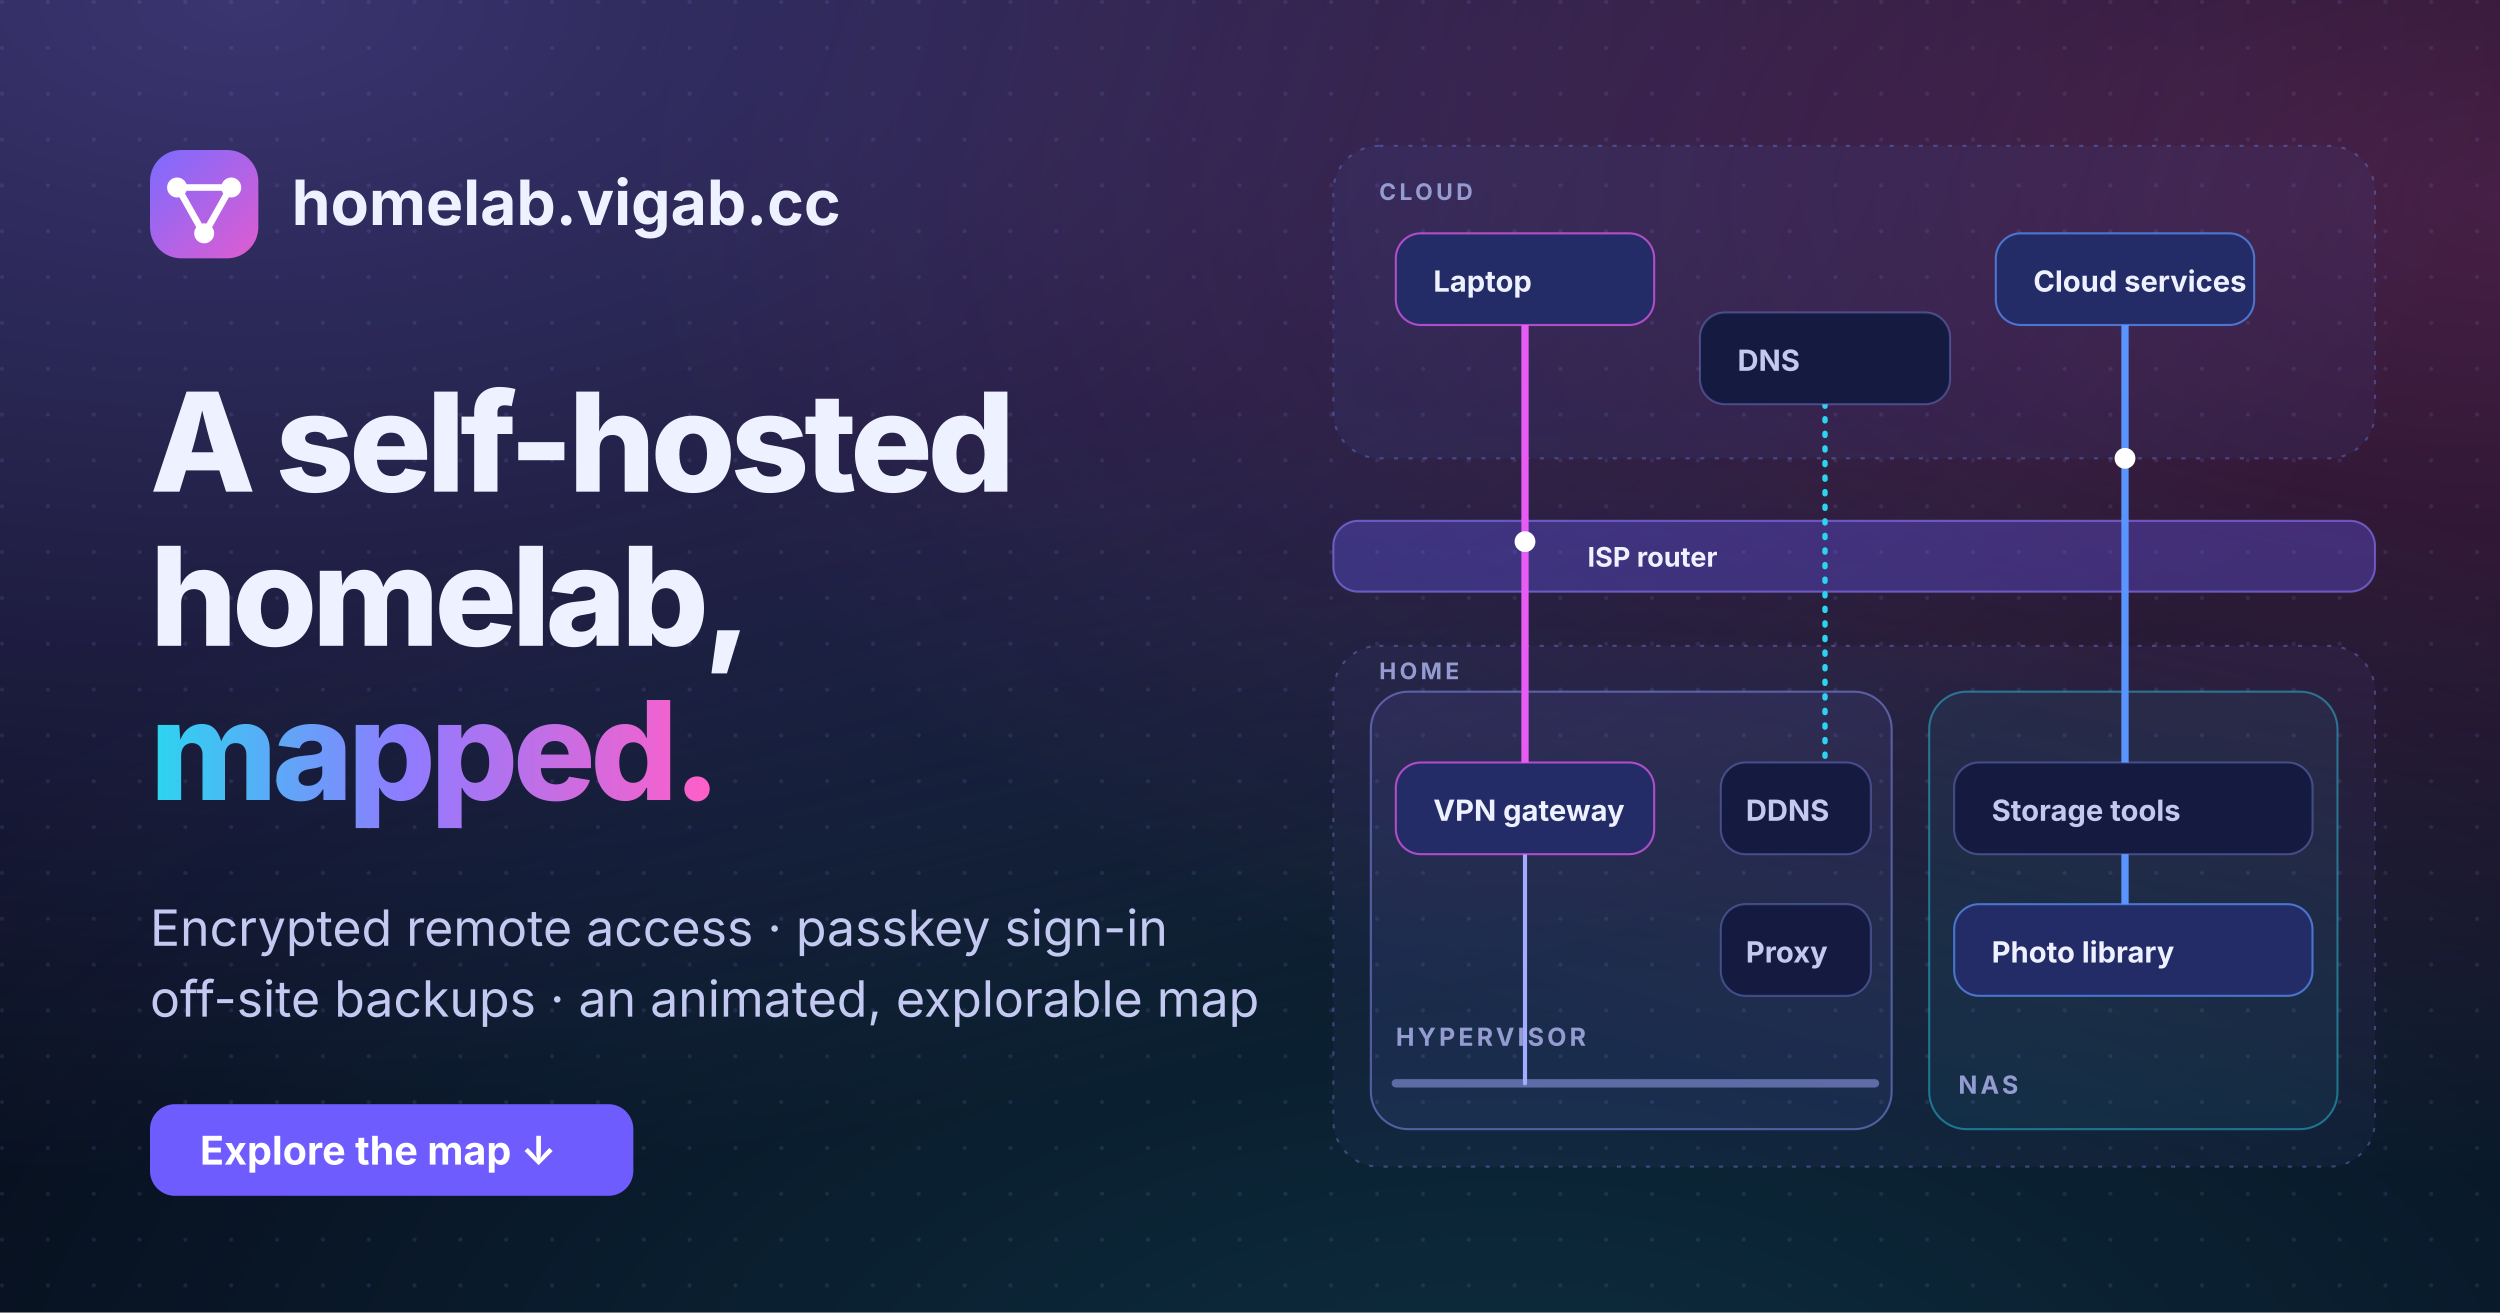
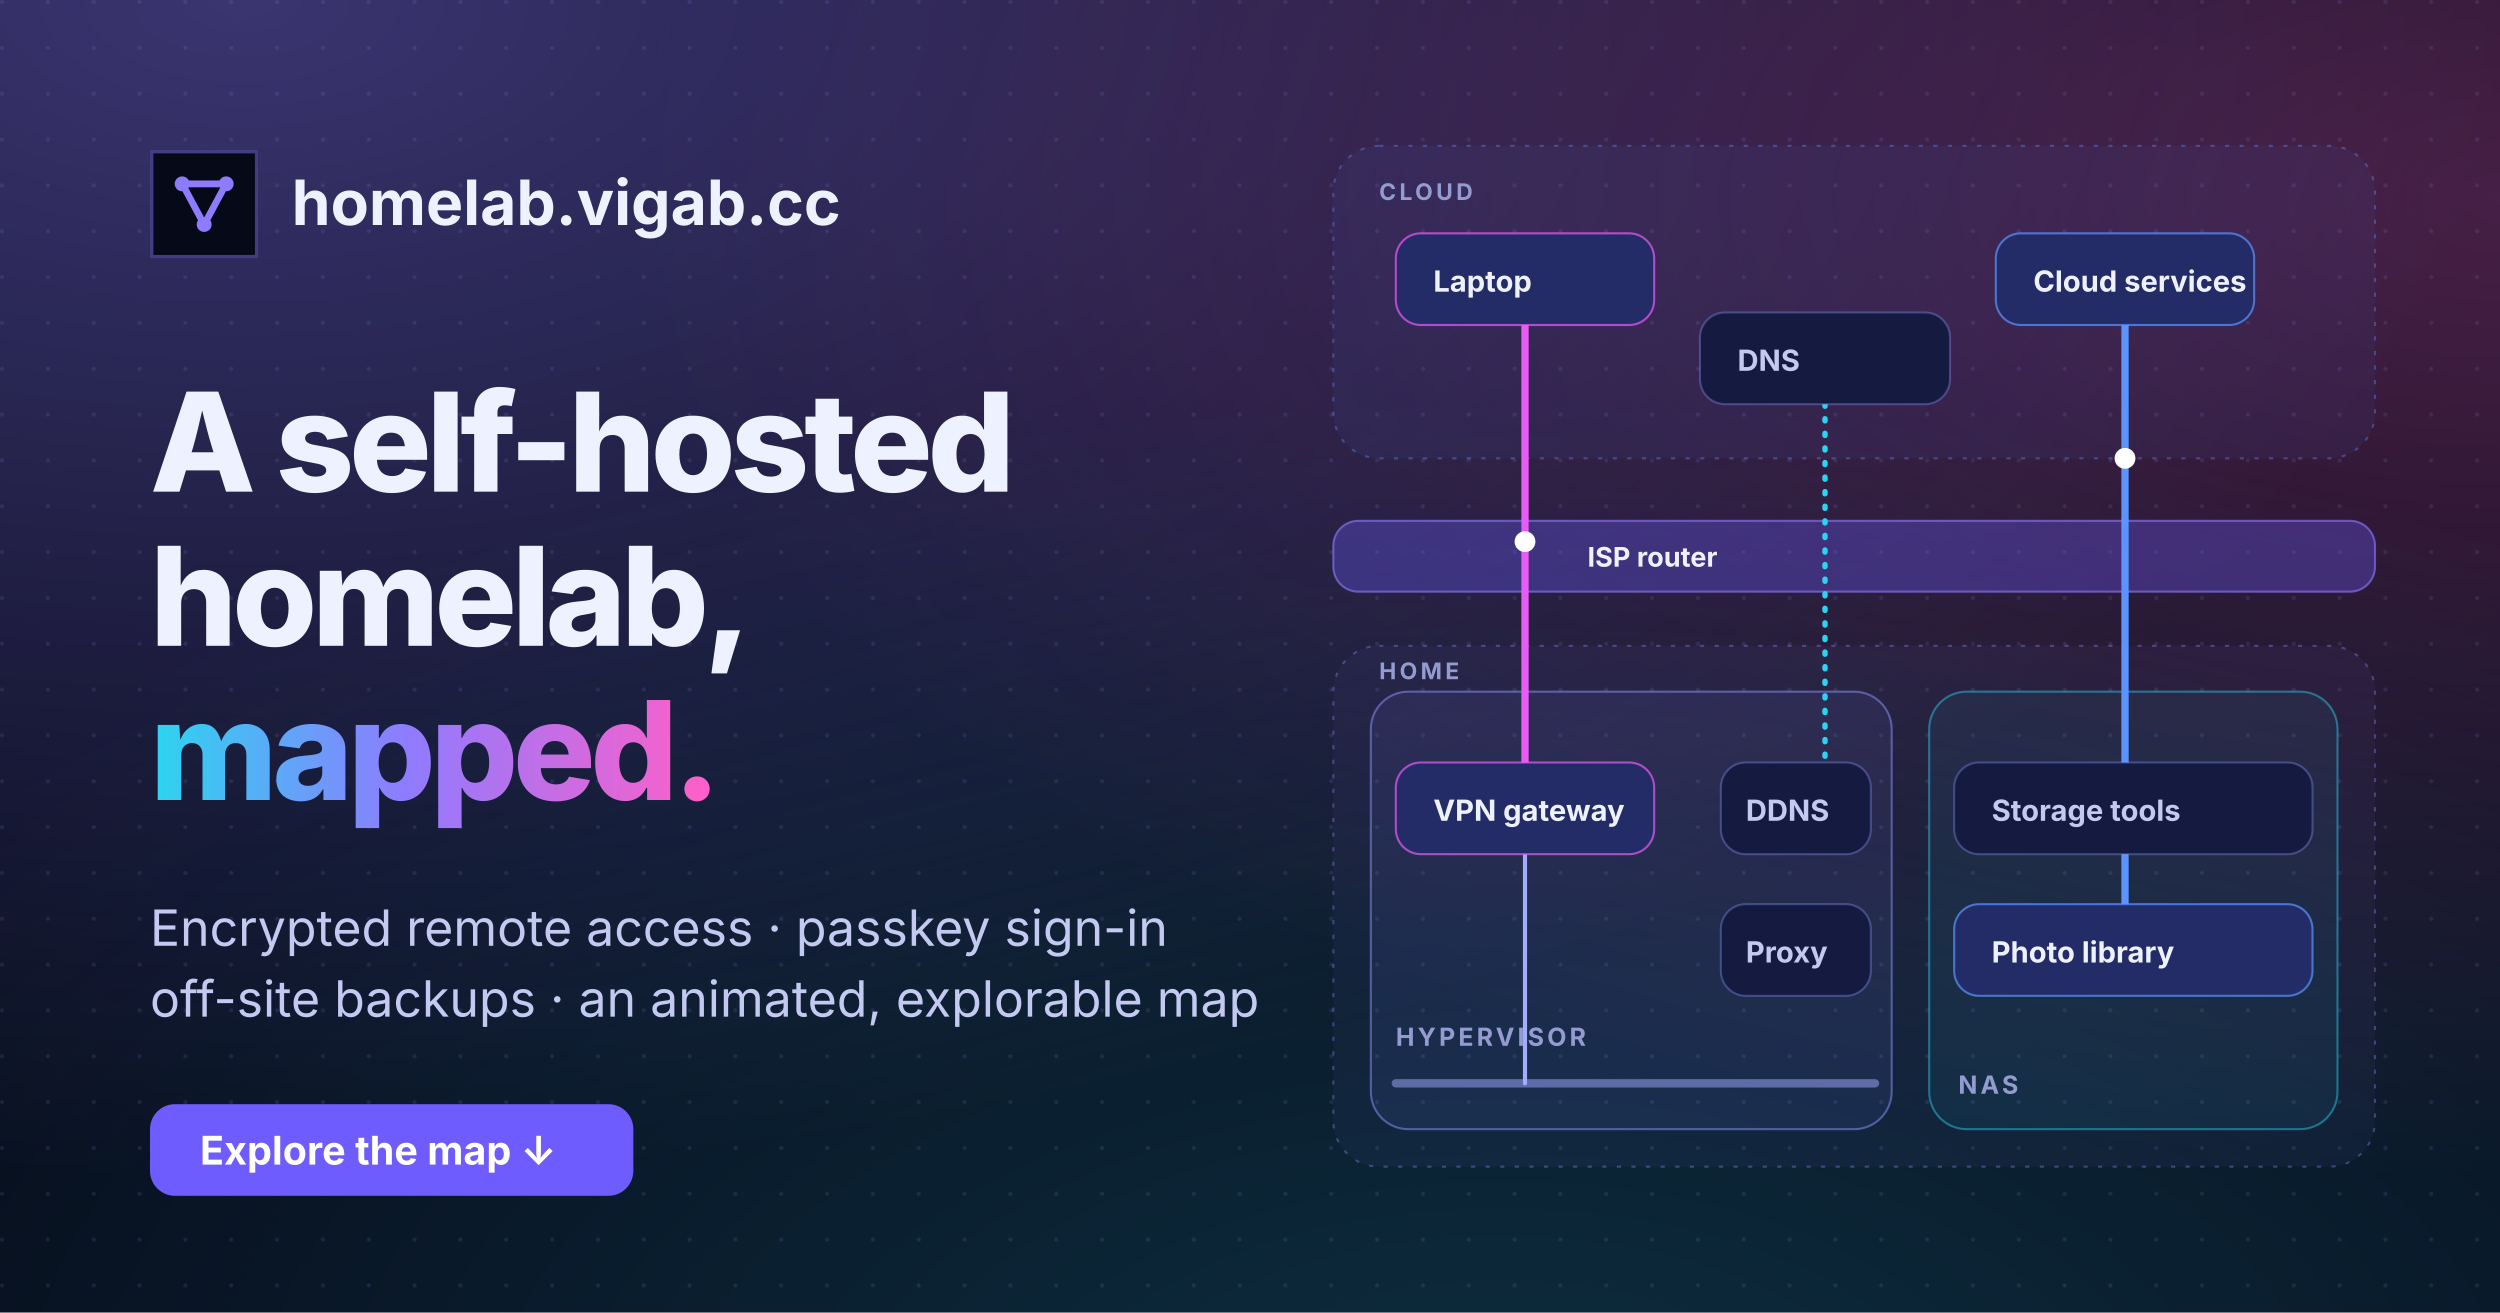
<svg xmlns="http://www.w3.org/2000/svg" width="1200" height="630" viewBox="0 0 1200 630">
  <defs>
    <radialGradient id="a" cx="0.1" cy="0" r="0.9">
      <stop offset="0" stop-color="#8f7bff" stop-opacity="0.38" />
      <stop offset="1" stop-color="#8f7bff" stop-opacity="0" />
    </radialGradient>
    <radialGradient id="b" cx="1" cy="0.15" r="0.75">
      <stop offset="0" stop-color="#ff5fc8" stop-opacity="0.26" />
      <stop offset="1" stop-color="#ff5fc8" stop-opacity="0" />
    </radialGradient>
    <radialGradient id="c" cx="0.6" cy="1.1" r="0.8">
      <stop offset="0" stop-color="#2ed3f0" stop-opacity="0.18" />
      <stop offset="1" stop-color="#2ed3f0" stop-opacity="0" />
    </radialGradient>
    <pattern id="dots" width="22" height="22" patternUnits="userSpaceOnUse">
      <circle cx="1" cy="1" r="1" fill="#96a5ff" fill-opacity="0.12" />
    </pattern>
    <linearGradient id="t" x1="0" y1="0" x2="1" y2="0">
      <stop offset="0" stop-color="#2ed3f0" />
      <stop offset="0.45" stop-color="#8f7bff" />
      <stop offset="1" stop-color="#ff5fc8" />
    </linearGradient>
-     <linearGradient id="m" x1="0" y1="0" x2="1" y2="1">
-       <stop offset="0" stop-color="#7b6bff" />
-       <stop offset="1" stop-color="#e05cd0" />
-     </linearGradient>
    <filter id="glow" x="-20%" y="-20%" width="140%" height="140%">
      <feGaussianBlur stdDeviation="6" />
    </filter>
  </defs>
  <rect width="1200" height="630" fill="#060918" />
  <rect width="1200" height="630" fill="url(#a)" />
  <rect width="1200" height="630" fill="url(#b)" />
  <rect width="1200" height="630" fill="url(#c)" />
  <rect width="1200" height="630" fill="url(#dots)" />
  <g font-family="Inter, 'Segoe UI', system-ui, -apple-system, Roboto, Arial, sans-serif">
-     <rect x="72" y="72" width="52" height="52" rx="15" fill="url(#m)" />
-     <g fill="none" stroke="#fff" stroke-width="3.2" stroke-linecap="round">
-       <path d="M89 90h18M87 93l9 16M109 93l-9 16" />
-     </g>
-     <g fill="#fff">
-       <circle cx="85" cy="90" r="4.8" />
-       <circle cx="111" cy="90" r="4.8" />
-       <circle cx="98" cy="112" r="4.8" />
+     <g transform="translate(72 72) scale(1.625)">
+       <rect width="32" height="32" fill="#060918" />
+       <rect x="0.5" y="0.5" width="31" height="31" fill="none" stroke="#8f7bff" stroke-opacity="0.45" />
+       <g transform="translate(4 4)" stroke="#8f7bff" stroke-width="2" stroke-linecap="round" stroke-linejoin="round">
+         <path d="M7.7 6h8.6M6.6 8l4.3 8M17.4 8l-4.3 8" fill="none" />
+         <g fill="#8f7bff" stroke="none">
+           <circle cx="5.5" cy="6" r="2.2" />
+           <circle cx="18.5" cy="6" r="2.2" />
+           <circle cx="12" cy="18" r="2.2" />
+         </g>
+       </g>
    </g>
    <text x="140" y="108" font-size="30" font-weight="700" fill="#eef1ff">homelab.vigab.cc</text>
    <text x="72" y="236" font-size="66" font-weight="800" fill="#eef1ff" letter-spacing="-2.5">A self-hosted</text>
    <text x="72" y="310" font-size="66" font-weight="800" fill="#eef1ff" letter-spacing="-2.5">homelab,</text>
    <text x="72" y="384" font-size="66" font-weight="800" fill="url(#t)" letter-spacing="-2.5">mapped.</text>
    <text x="72" y="454" font-size="24" fill="#c3c9f0">Encrypted remote access · passkey sign-in</text>
    <text x="72" y="488" font-size="24" fill="#c3c9f0">off-site backups · an animated, explorable map</text>
    <rect x="72" y="530" width="232" height="44" rx="12" fill="#6f5cff" />
    <text x="96" y="559" font-size="19" font-weight="700" fill="#ffffff">Explore the map  ↓</text>
  </g>
  <g transform="translate(640 70)" font-family="Inter, 'Segoe UI', system-ui, Arial, sans-serif">
    <rect x="0" y="0" width="500" height="150" rx="22" fill="#4f8dff" fill-opacity="0.06" stroke="#6e96ff" stroke-opacity="0.35" stroke-dasharray="2 5" />
    <rect x="0" y="180" width="500" height="34" rx="12" fill="#6c5cff" fill-opacity="0.32" stroke="#8f7bff" stroke-opacity="0.6" />
    <rect x="0" y="240" width="500" height="250" rx="22" fill="#9678ff" fill-opacity="0.05" stroke="#a587ff" stroke-opacity="0.35" stroke-dasharray="2 5" />
    <rect x="18" y="262" width="250" height="210" rx="18" fill="#7c83ff" fill-opacity="0.09" stroke="#8c96ff" stroke-opacity="0.5" />
    <rect x="286" y="262" width="196" height="210" rx="18" fill="#2ed3f0" fill-opacity="0.06" stroke="#2ed3f0" stroke-opacity="0.45" />
    <g fill="none" stroke-linecap="round" stroke-linejoin="round">
      <path d="M92 76 V300" stroke="#e85cf5" stroke-width="10" stroke-opacity="0.18" filter="url(#glow)" />
      <path d="M92 76 V300" stroke="#e85cf5" stroke-width="3.5" />
      <path d="M380 76 V300 M380 330 V370" stroke="#5a95ff" stroke-width="10" stroke-opacity="0.18" filter="url(#glow)" />
      <path d="M380 76 V300 M380 336 V368" stroke="#5a95ff" stroke-width="3.5" />
      <path d="M236 300 V112" stroke="#2ed3f0" stroke-width="2.6" stroke-dasharray="1 6" />
      <path d="M30 450 H260" stroke="#a3adff" stroke-width="4" stroke-opacity="0.5" />
      <path d="M92 336 V450" stroke="#a3adff" stroke-width="2" />
    </g>
    <g fill="#ffffff">
      <circle cx="92" cy="190" r="5" />
      <circle cx="380" cy="150" r="5" />
    </g>
    <g font-size="14" font-weight="700" fill="#eef1ff">
      <rect x="30" y="42" width="124" height="44" rx="12" fill="#242c68" stroke="#e85cf5" stroke-opacity="0.7" />
      <text x="48" y="70">Laptop</text>
      <rect x="176" y="80" width="120" height="44" rx="12" fill="#141a40" stroke="#8c9bff" stroke-opacity="0.35" />
      <text x="194" y="108" fill="#c3c9f0">DNS</text>
      <rect x="318" y="42" width="124" height="44" rx="12" fill="#242c68" stroke="#5a95ff" stroke-opacity="0.7" />
      <text x="336" y="70">Cloud services</text>
      <text x="122" y="202" font-size="13" fill="#eef1ff">ISP router</text>
      <rect x="30" y="296" width="124" height="44" rx="12" fill="#242c68" stroke="#e85cf5" stroke-opacity="0.7" />
      <text x="48" y="324">VPN gateway</text>
      <rect x="186" y="296" width="72" height="44" rx="12" fill="#141a40" stroke="#8c9bff" stroke-opacity="0.35" />
      <text x="198" y="324" fill="#c3c9f0">DDNS</text>
      <rect x="186" y="364" width="72" height="44" rx="12" fill="#141a40" stroke="#8c9bff" stroke-opacity="0.35" />
      <text x="198" y="392" fill="#c3c9f0">Proxy</text>
      <rect x="298" y="296" width="172" height="44" rx="12" fill="#141a40" stroke="#8c9bff" stroke-opacity="0.35" />
      <text x="316" y="324" fill="#c3c9f0">Storage tools</text>
      <rect x="298" y="364" width="172" height="44" rx="12" fill="#242c68" stroke="#5a95ff" stroke-opacity="0.7" />
      <text x="316" y="392">Photo library</text>
      <text x="30" y="432" font-size="12" fill="#949bd0" letter-spacing="1.5">HYPERVISOR</text>
      <text x="300" y="455" font-size="12" fill="#949bd0" letter-spacing="1.5">NAS</text>
      <text x="22" y="26" font-size="11" fill="#949bd0" letter-spacing="1.6">CLOUD</text>
      <text x="22" y="262" font-size="11" fill="#949bd0" letter-spacing="1.6" dy="-6">HOME</text>
    </g>
  </g>
</svg>
